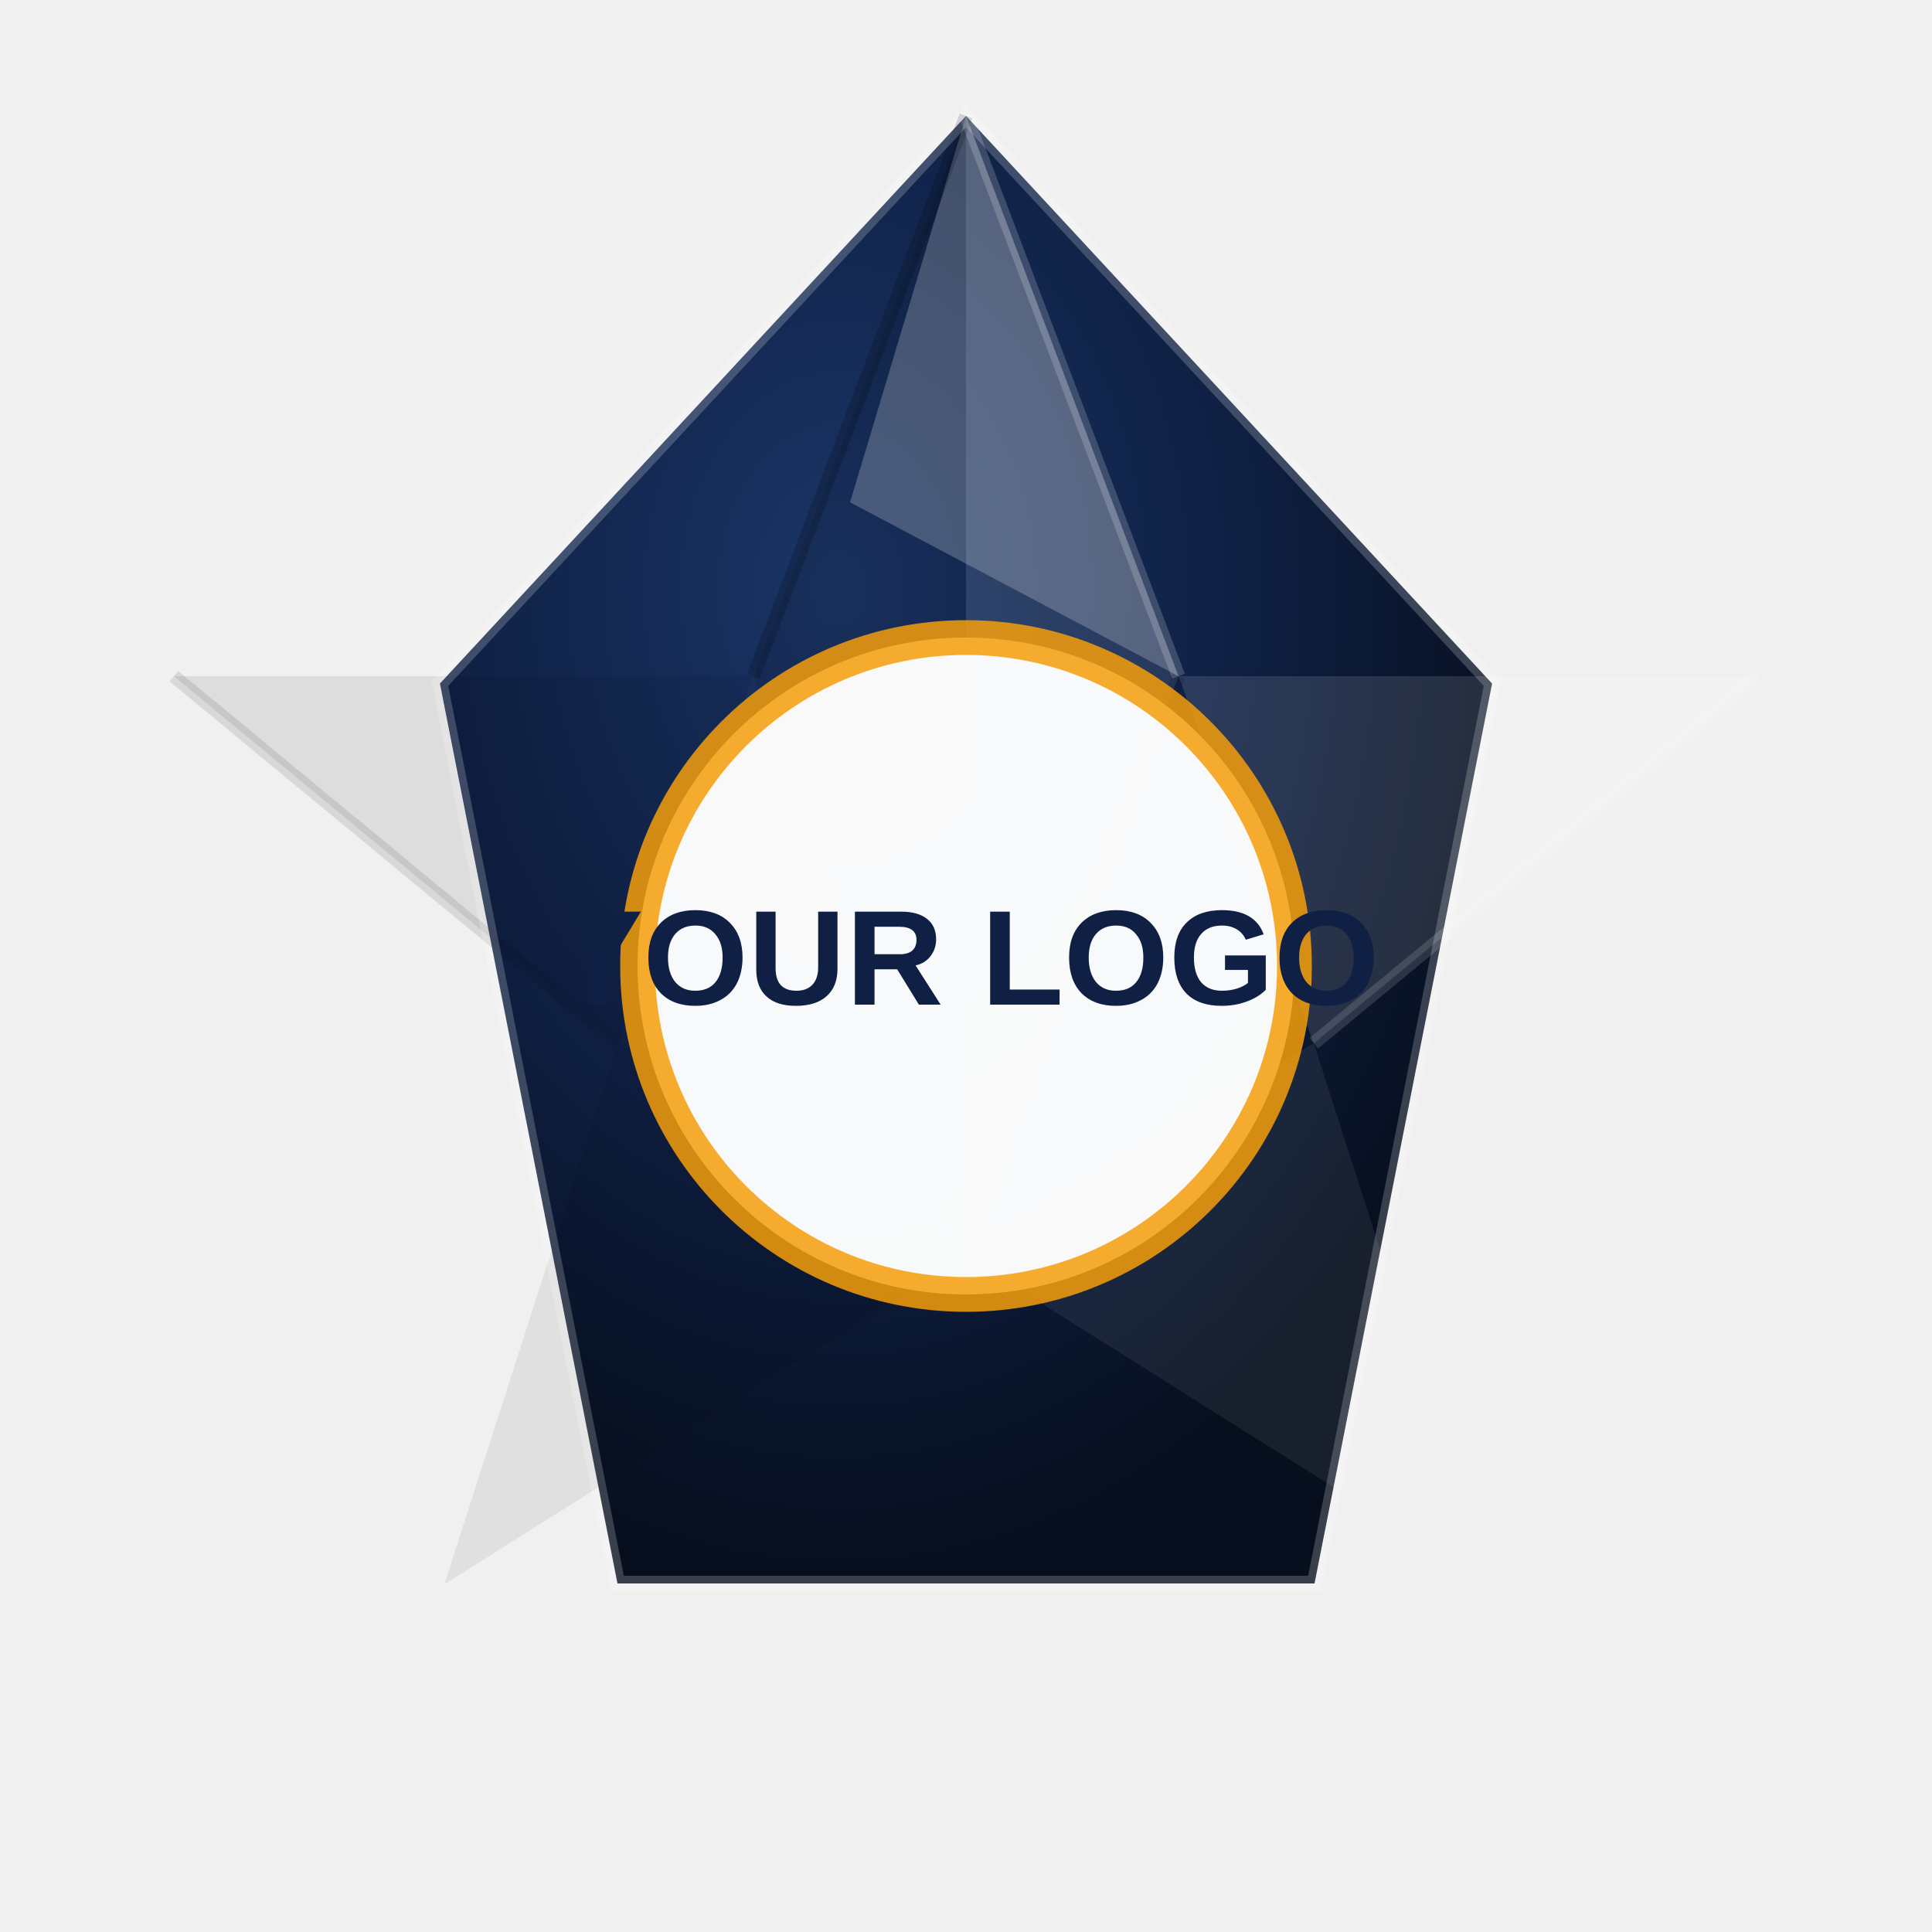
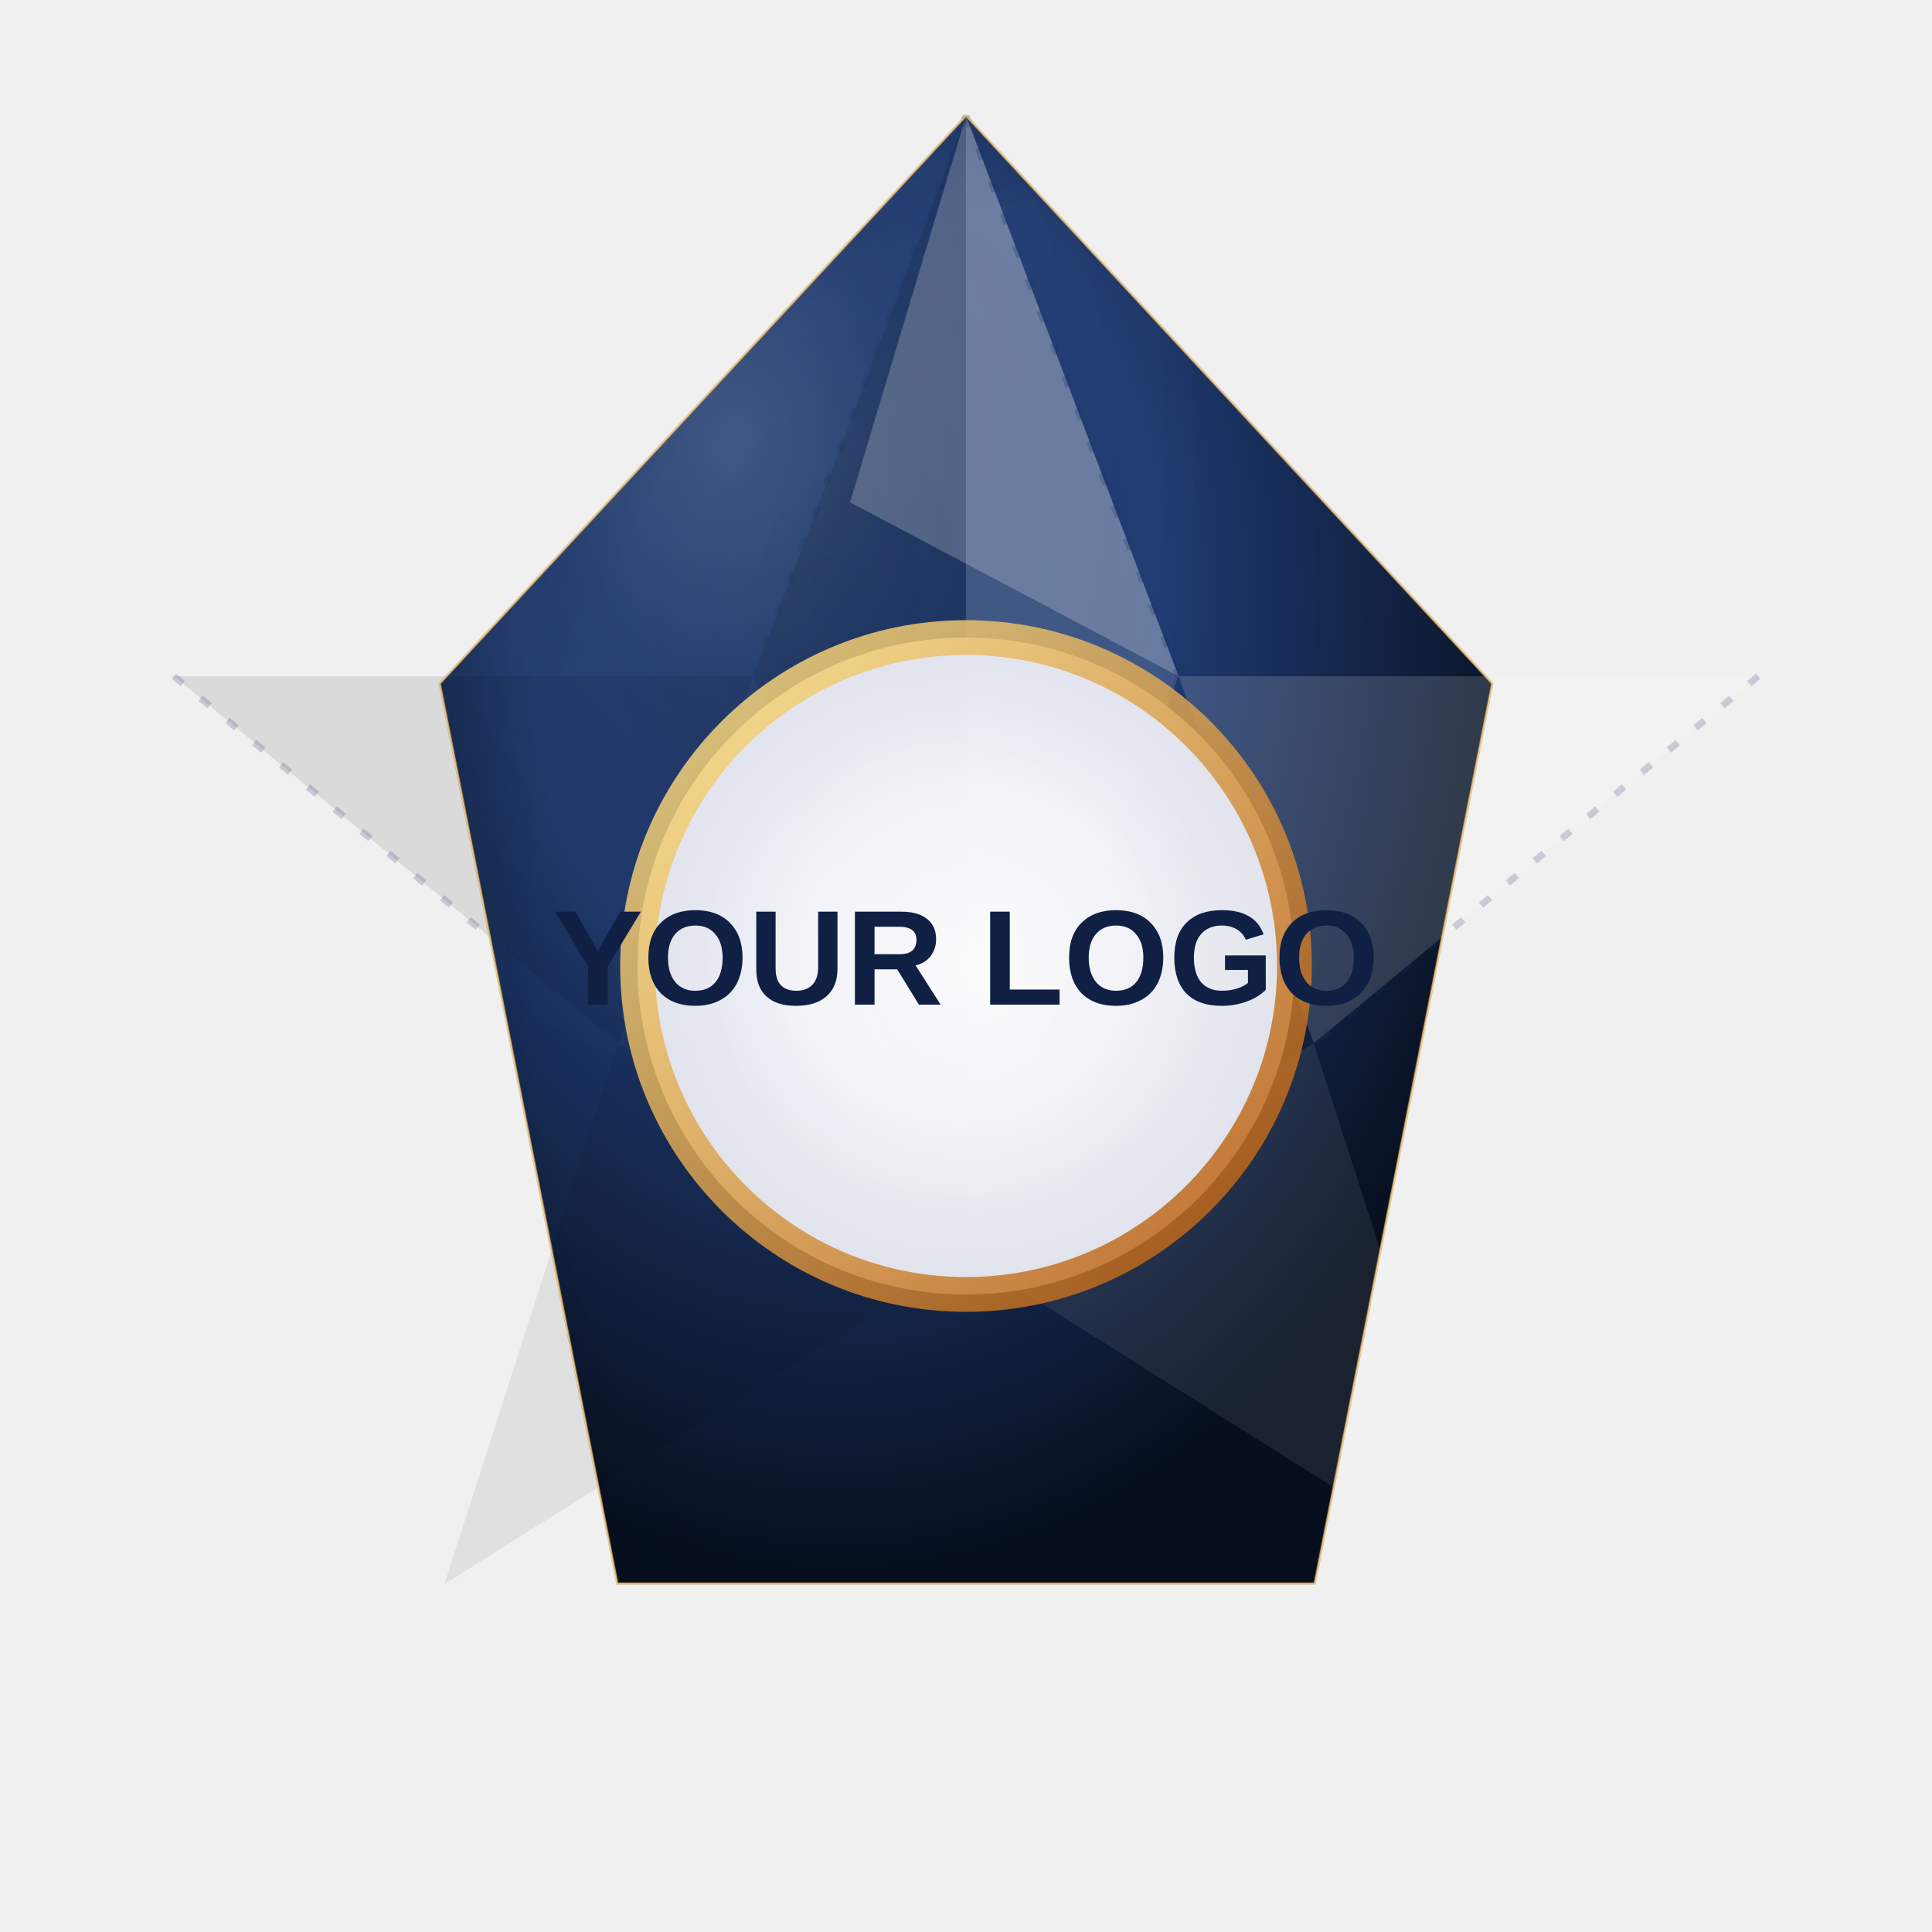
<svg xmlns="http://www.w3.org/2000/svg" viewBox="0 0 100 100" role="img" aria-label="EarnedStar mark">
  <defs>
-     <radialGradient id="grad-ngl" cx="38%" cy="32%" r="68%">
+     <radialGradient id="grad-core-ngl" cx="38%" cy="32%" r="68%">
      <stop offset="0%" stop-color="#1A3566" />
-       <stop offset="55%" stop-color="#0F2044" />
+       <stop offset="45%" stop-color="#1F3B72" />
      <stop offset="100%" stop-color="#070F1E" />
    </radialGradient>
+     <radialGradient id="grad-shad-ngl" cx="62%" cy="58%" r="75%">
+       <stop offset="0%" stop-color="#050A16" stop-opacity="0" />
+       <stop offset="70%" stop-color="#050A16" stop-opacity="0" />
+       <stop offset="100%" stop-color="#070F1E" stop-opacity="0.32" />
+     </radialGradient>
+     <radialGradient id="grad-flare-ngl" cx="28%" cy="22%" r="45%">
+       <stop offset="0%" stop-color="#FFFFFF" stop-opacity="0.16" />
+       <stop offset="40%" stop-color="#FFFFFF" stop-opacity="0.04" />
+       <stop offset="100%" stop-color="#FFFFFF" stop-opacity="0" />
+     </radialGradient>
+     <radialGradient id="grad-inset-ngl" cx="50%" cy="52.5%" r="50%">
+       <stop offset="0%" stop-color="#050A16" stop-opacity="0" />
+       <stop offset="100%" stop-color="#050A16" stop-opacity="0.14" />
+     </radialGradient>
+     <radialGradient id="grad-disk-ngl" cx="50%" cy="50%" r="50%">
+       <stop offset="0%" stop-color="#FFFFFF" />
+       <stop offset="55%" stop-color="#F5F5FA" />
+       <stop offset="100%" stop-color="#E5E7F0" />
+     </radialGradient>
+     <radialGradient id="grad-ringhi-ngl" cx="49.8%" cy="49.2%" r="45%">
+       <stop offset="0%" stop-color="#FFFFFF" stop-opacity="0.3" />
+       <stop offset="100%" stop-color="#FFFFFF" stop-opacity="0" />
+     </radialGradient>
+     <linearGradient id="grad-goldring-ngl" x1="0%" y1="0%" x2="100%" y2="100%">
+       <stop offset="0%" stop-color="#FDE68A" />
+       <stop offset="100%" stop-color="#B45309" />
+     </linearGradient>
  </defs>
-   <path d="M50.00,6.00L77.23,35.38L68.04,81.96L31.96,81.96L22.77,35.38Z" fill="url(#grad-ngl)" />
-   <path d="M50,6 L61,35 L50,65 Z" fill="rgba(255,255,255,0.10)" />
-   <path d="M50,6 L39,35 L50,65 Z" fill="rgba(0,0,0,0.10)" />
-   <path d="M91,35 L68,54 L61,35 Z" fill="rgba(255,255,255,0.12)" />
-   <path d="M9,35 L32,54 L39,35 Z" fill="rgba(0,0,0,0.08)" />
-   <path d="M77,82 L50,65 L68,54 Z" fill="rgba(255,255,255,0.07)" />
+   <path d="M50.00,6.00L77.23,35.38L68.04,81.96L31.96,81.96L22.77,35.38Z" fill="url(#grad-core-ngl)" />
+   <path d="M50.00,6.00L77.23,35.38L68.04,81.96L31.96,81.96L22.77,35.38Z" fill="url(#grad-shad-ngl)" />
+   <path d="M50.00,6.00L77.23,35.38L68.04,81.96L31.96,81.96L22.77,35.38Z" fill="url(#grad-flare-ngl)" />
+   <path d="M50,6 L61,35 L50,65 Z" fill="rgba(255,255,255,0.14)" />
+   <path d="M50,6 L39,35 L50,65 Z" fill="rgba(0,0,0,0.11)" />
+   <path d="M91,35 L68,54 L61,35 Z" fill="rgba(255,255,255,0.15)" />
+   <path d="M9,35 L32,54 L39,35 Z" fill="rgba(0,0,0,0.09)" />
+   <path d="M77,82 L50,65 L68,54 Z" fill="rgba(255,255,255,0.08)" />
  <path d="M23,82 L50,65 L32,54 Z" fill="rgba(0,0,0,0.07)" />
  <path d="M50,6 L61,35 L44,26 Z" fill="rgba(255,255,255,0.22)" />
-   <line x1="50" y1="6" x2="61" y2="35" stroke="rgba(255,255,255,0.18)" stroke-width="0.7" />
-   <line x1="50" y1="6" x2="39" y2="35" stroke="rgba(0,0,0,0.18)" stroke-width="0.7" />
-   <line x1="61" y1="35" x2="50" y2="65" stroke="rgba(0,0,0,0.12)" stroke-width="0.7" />
-   <line x1="91" y1="35" x2="68" y2="54" stroke="rgba(255,255,255,0.14)" stroke-width="0.7" />
-   <line x1="9" y1="35" x2="32" y2="54" stroke="rgba(0,0,0,0.10)" stroke-width="0.7" />
-   <path d="M50.00,6.00L77.23,35.38L68.04,81.96L31.96,81.96L22.77,35.38Z" fill="none" stroke="rgba(255,255,255,0.20)" stroke-width="0.8" />
-   <circle cx="50" cy="50" r="17" fill="white" opacity="0.97" />
-   <circle cx="50" cy="50" r="17" fill="none" stroke="#F59E0B" stroke-width="1.8" opacity="0.85" />
+   <line x1="50" y1="6" x2="61" y2="35" stroke="rgba(26,53,102,0.25)" stroke-width="0.35" stroke-dasharray="0.6 1.2" />
+   <line x1="50" y1="6" x2="39" y2="35" stroke="rgba(26,53,102,0.25)" stroke-width="0.35" stroke-dasharray="0.6 1.2" />
+   <line x1="61" y1="35" x2="50" y2="65" stroke="rgba(26,53,102,0.20)" stroke-width="0.35" stroke-dasharray="0.6 1.2" />
+   <line x1="91" y1="35" x2="68" y2="54" stroke="rgba(26,53,102,0.20)" stroke-width="0.35" stroke-dasharray="0.6 1.2" />
+   <line x1="9" y1="35" x2="32" y2="54" stroke="rgba(26,53,102,0.20)" stroke-width="0.35" stroke-dasharray="0.6 1.2" />
+   <path d="M50.00,6.00L77.23,35.38L68.04,81.96L31.96,81.96L22.77,35.38Z" fill="none" stroke="#B45309" stroke-width="0.14" stroke-opacity="0.34" />
+   <path d="M50.00,6.00L77.23,35.38L68.04,81.96L31.96,81.96L22.77,35.38Z" fill="none" stroke="#FDE68A" stroke-width="0.09" stroke-opacity="0.58" />
+   <ellipse cx="50" cy="52.5" rx="14.5" ry="14.5" fill="url(#grad-inset-ngl)" />
+   <circle cx="50" cy="50" r="17" fill="url(#grad-disk-ngl)" opacity="0.97" />
+   <circle cx="50" cy="50" r="17" fill="none" stroke="url(#grad-goldring-ngl)" stroke-width="1.8" opacity="0.85" />
+   <circle cx="49.8" cy="49.2" r="15.6" fill="url(#grad-ringhi-ngl)" />
  <text x="50" y="52" text-anchor="middle" font-family="Plus Jakarta Sans,Arial,sans-serif" font-size="7" font-weight="700" fill="#0F2044">YOUR LOGO</text>
</svg>
